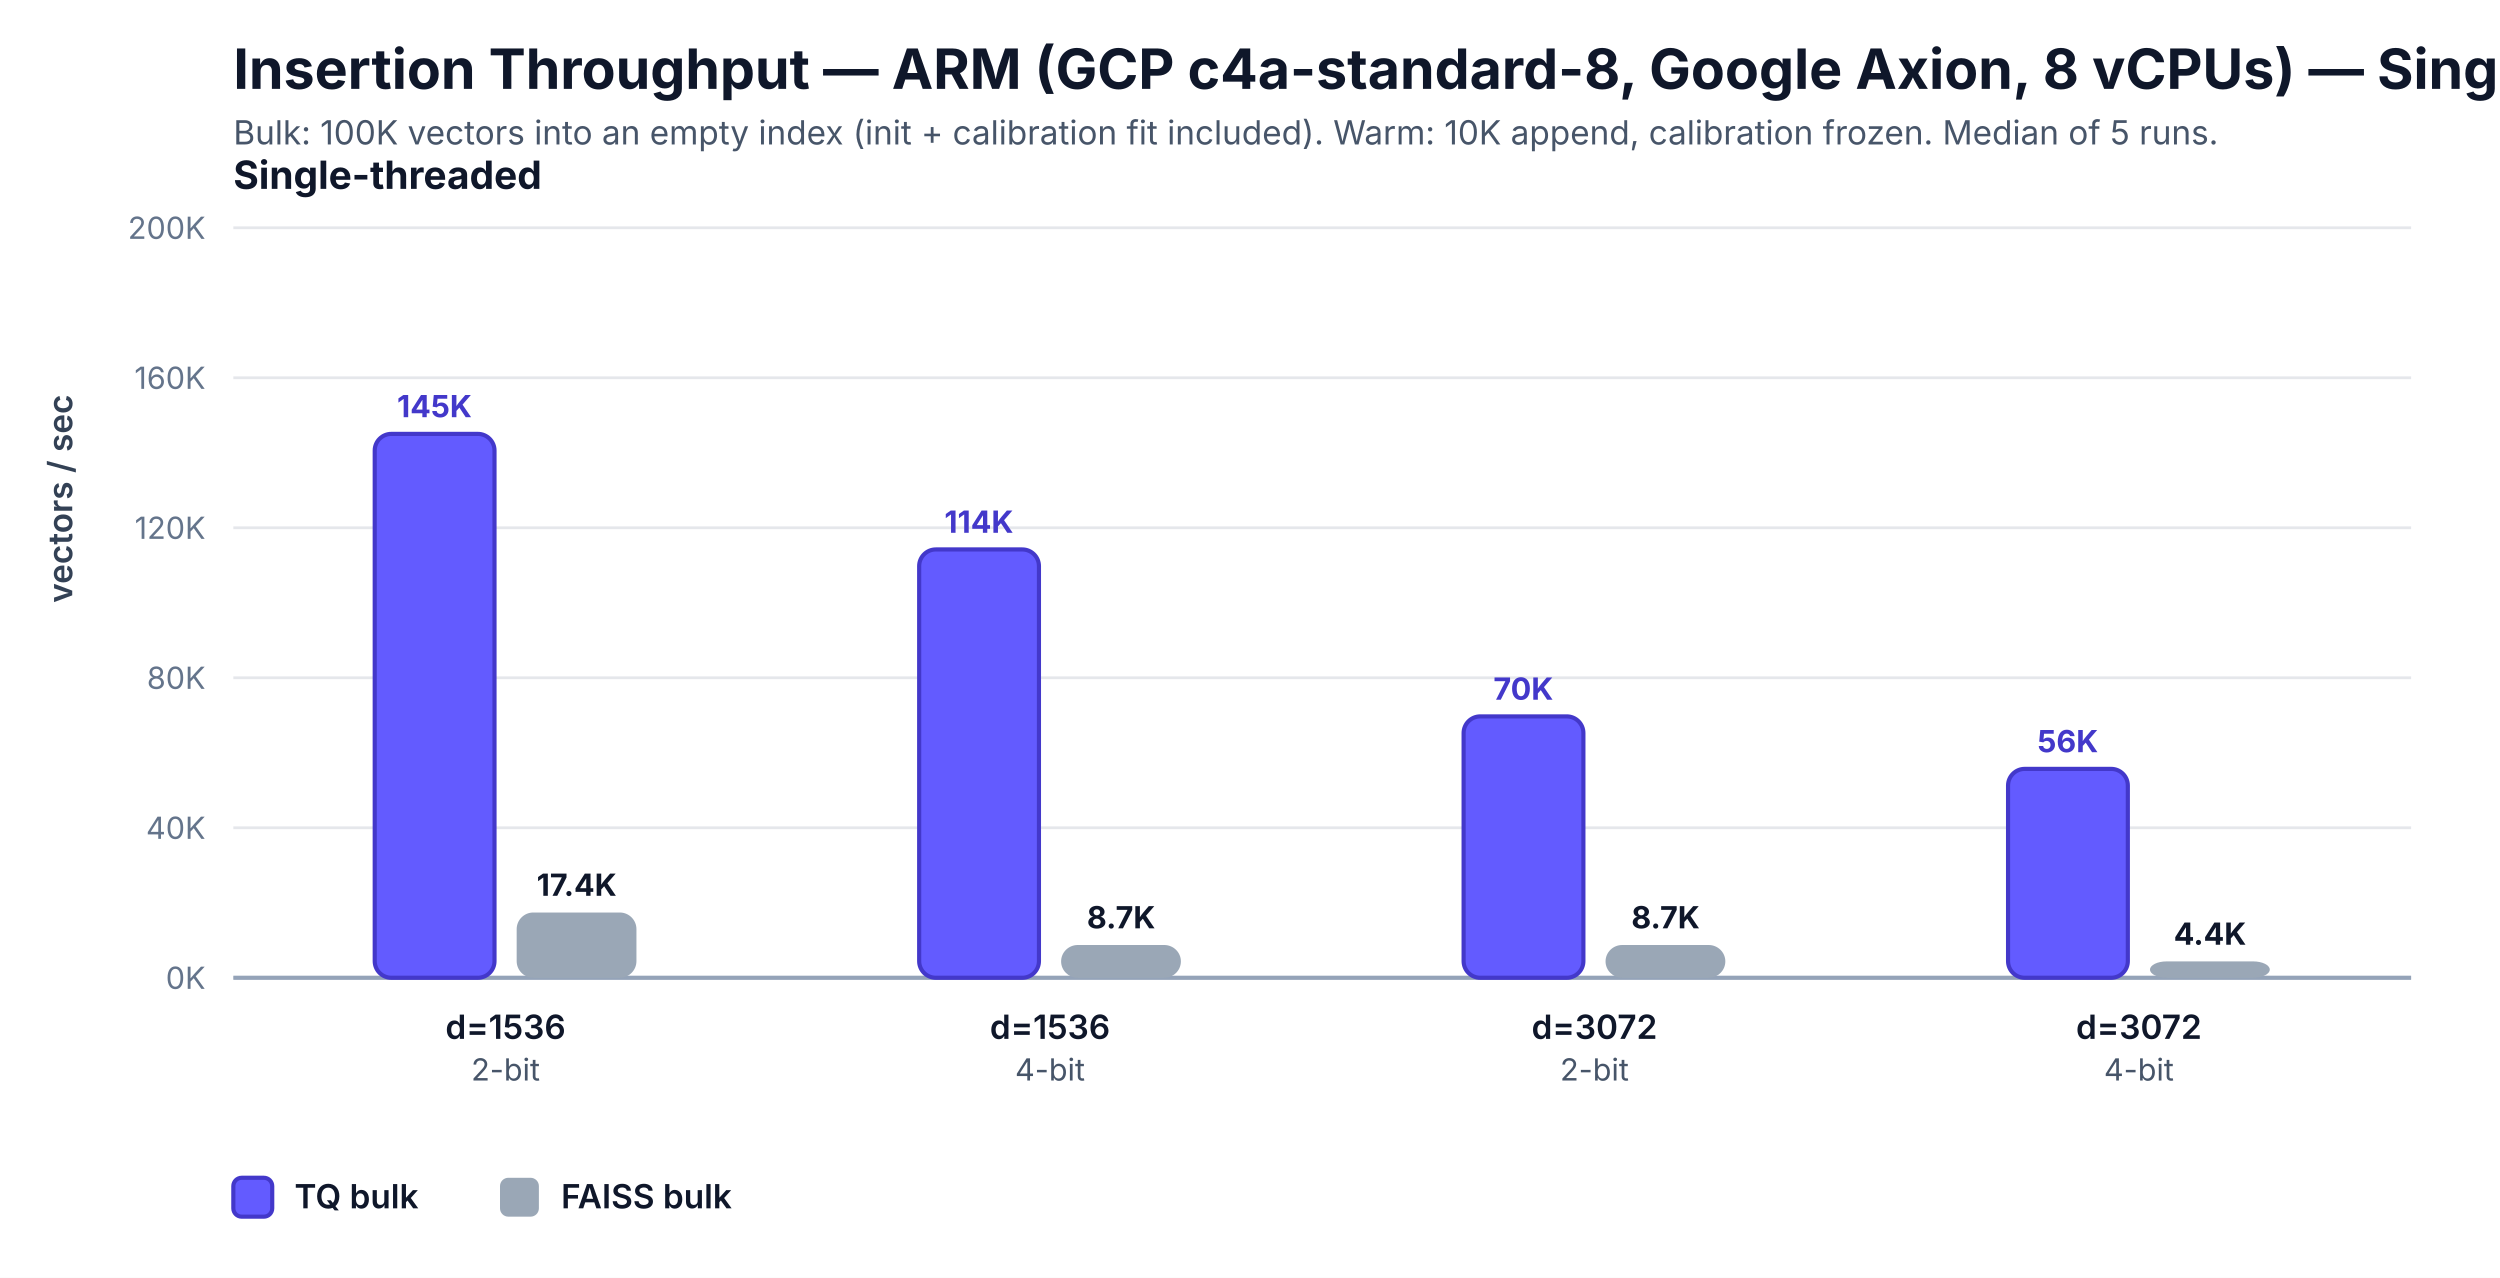
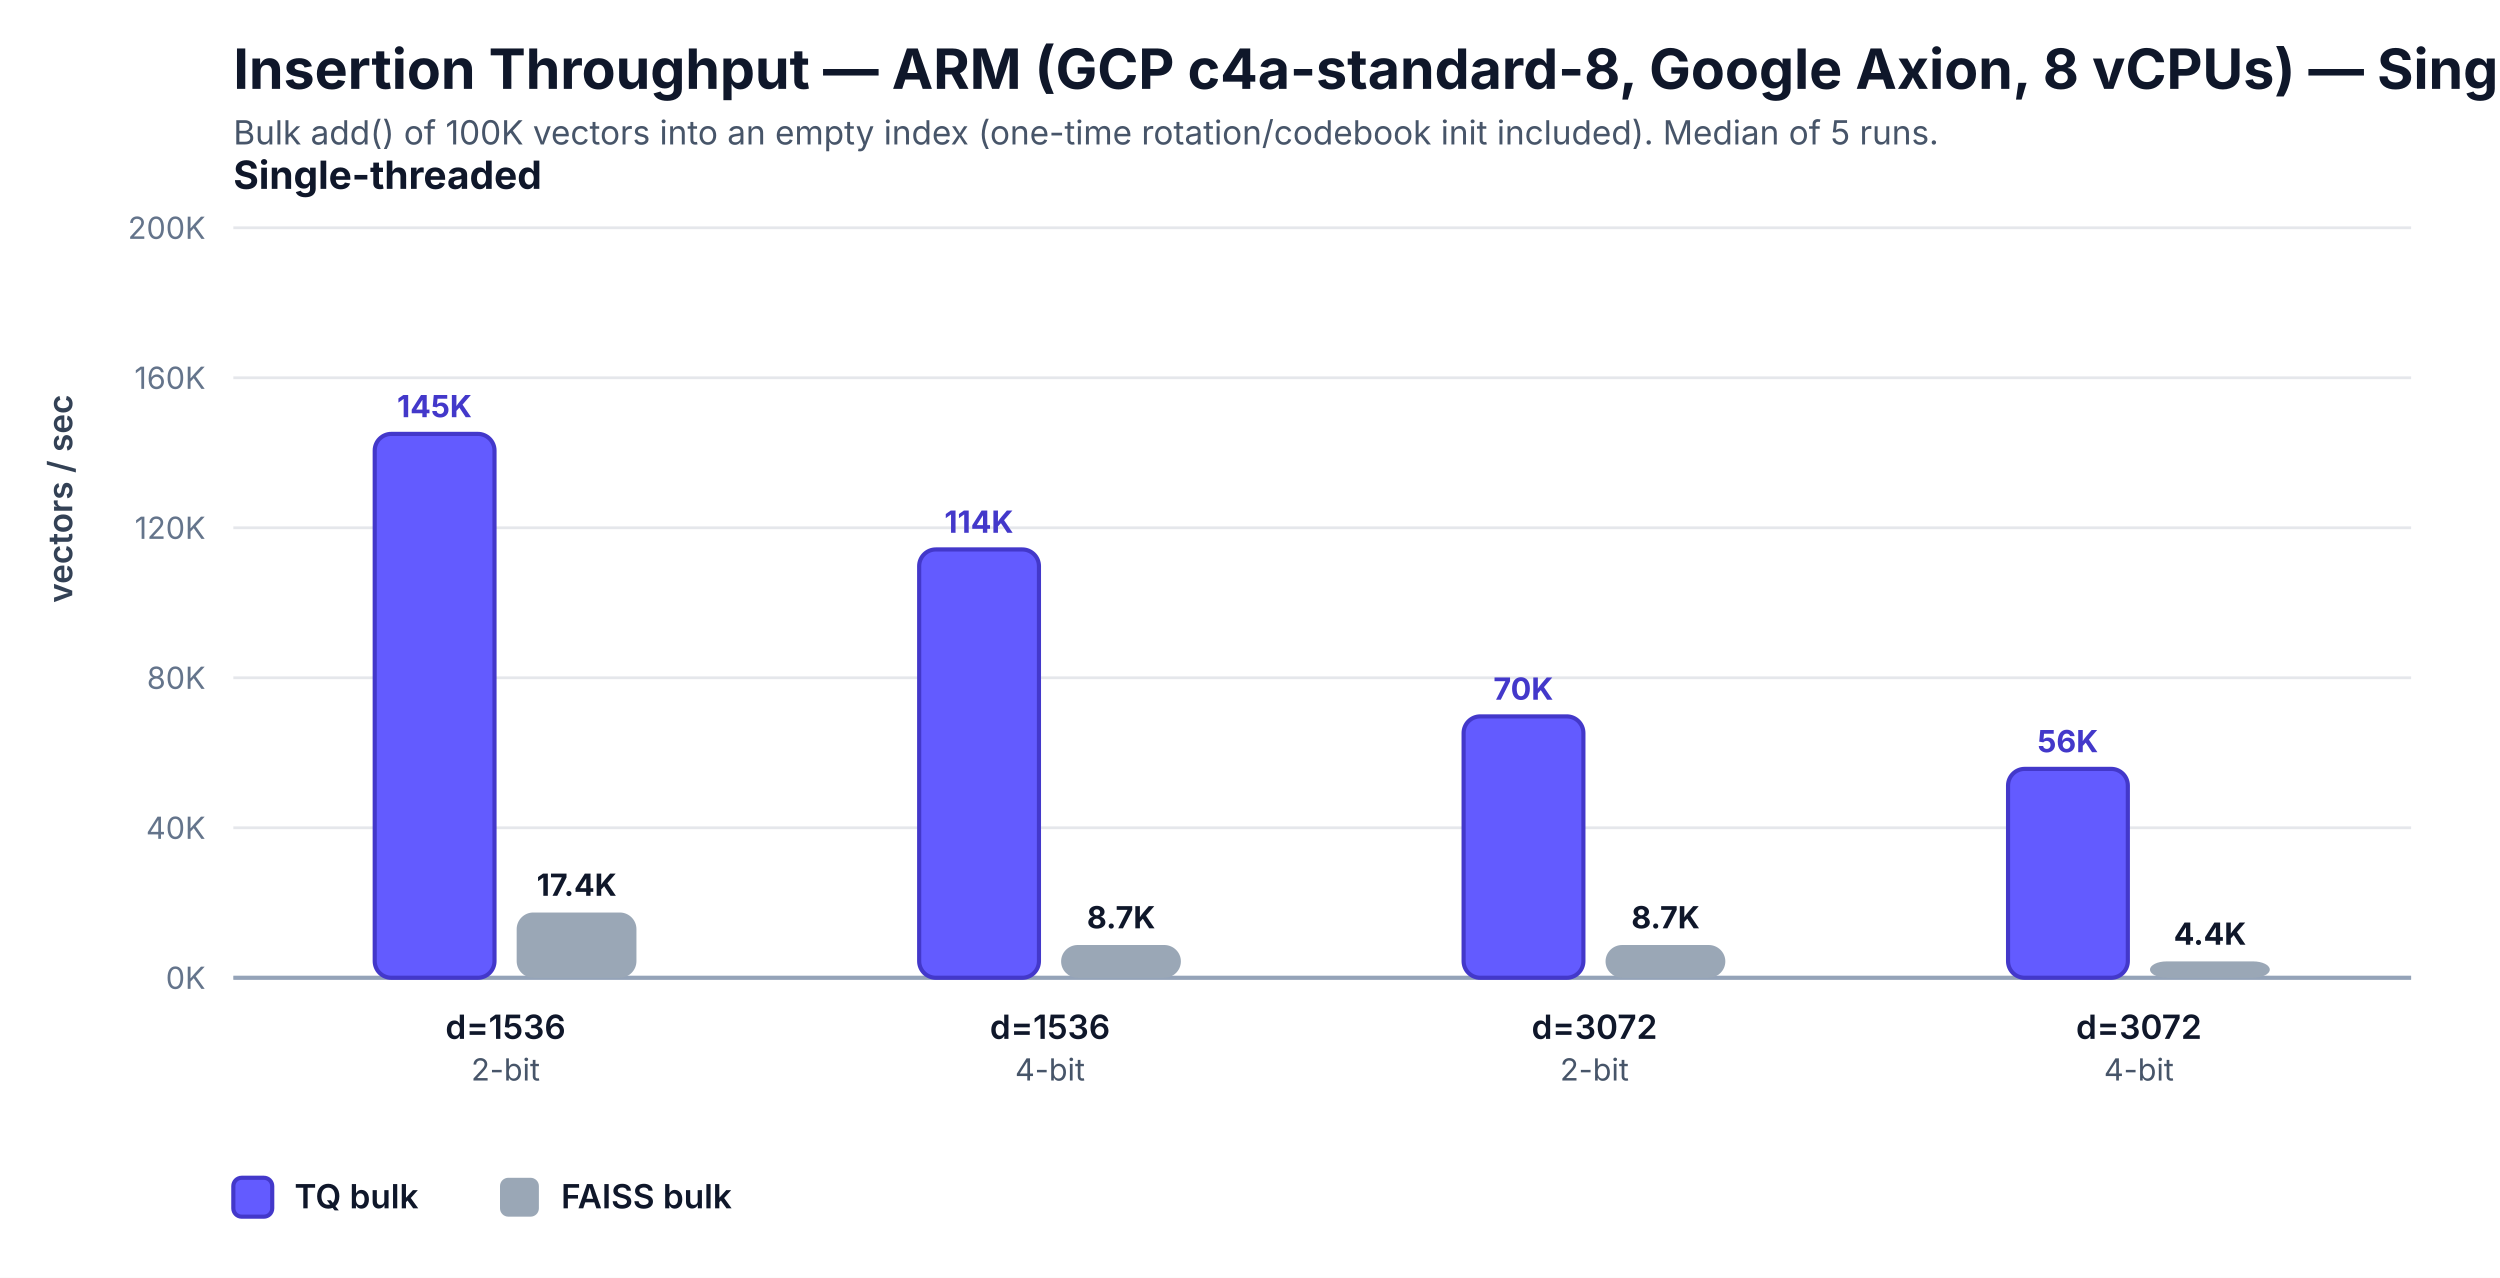
<svg xmlns="http://www.w3.org/2000/svg" width="900" height="460" viewBox="0 0 900 460" role="img" aria-label="Insertion Throughput — ARM (GCP c4a-standard-8, Google Axion, 8 vCPUs) — Single-threaded">
  <style>
  .title { font: 700 20px -apple-system, BlinkMacSystemFont, "Segoe UI", sans-serif; fill: #0f172a; }
  .subtitle { font: 400 12px -apple-system, BlinkMacSystemFont, "Segoe UI", sans-serif; fill: #475569; }
  .panel { font: 700 14px -apple-system, BlinkMacSystemFont, "Segoe UI", sans-serif; fill: #0f172a; }
  .label { font: 600 12px -apple-system, BlinkMacSystemFont, "Segoe UI", sans-serif; fill: #0f172a; }
  .secondary { font: 400 11px -apple-system, BlinkMacSystemFont, "Segoe UI", sans-serif; fill: #475569; }
  .tick { font: 400 11px -apple-system, BlinkMacSystemFont, "Segoe UI", sans-serif; fill: #64748b; }
  .value { font: 700 11px -apple-system, BlinkMacSystemFont, "Segoe UI", sans-serif; fill: #0f172a; }
  .value-accent { font: 700 11px -apple-system, BlinkMacSystemFont, "Segoe UI", sans-serif; fill: #4338ca; }
  .axis { font: 600 12px -apple-system, BlinkMacSystemFont, "Segoe UI", sans-serif; fill: #334155; }
  .legend { font: 600 12px -apple-system, BlinkMacSystemFont, "Segoe UI", sans-serif; fill: #0f172a; }
</style>
  <rect width="100%" height="100%" fill="#ffffff" />
  <text x="84" y="32" class="title">Insertion Throughput — ARM (GCP c4a-standard-8, Google Axion, 8 vCPUs) — Single-threaded</text>
-   <text x="84" y="52" class="subtitle">Bulk: 100K vectors into an empty index (init + calibration fit included). Warm: 10K append, calibration frozen. Median of 5 runs.</text>
+   <text x="84" y="52" class="subtitle">Bulk add() of 100K vectors into an empty index (one-time rotation/codebook init included). Median of 5 runs.</text>
  <line x1="84" y1="352.0" x2="868" y2="352.0" stroke="#e5e7eb" stroke-width="1" />
  <text x="74" y="356.0" text-anchor="end" class="tick">0K</text>
  <line x1="84" y1="298.0" x2="868" y2="298.0" stroke="#e5e7eb" stroke-width="1" />
  <text x="74" y="302.0" text-anchor="end" class="tick">40K</text>
  <line x1="84" y1="244.0" x2="868" y2="244.0" stroke="#e5e7eb" stroke-width="1" />
  <text x="74" y="248.0" text-anchor="end" class="tick">80K</text>
  <line x1="84" y1="190.0" x2="868" y2="190.0" stroke="#e5e7eb" stroke-width="1" />
  <text x="74" y="194.0" text-anchor="end" class="tick">120K</text>
  <line x1="84" y1="136.0" x2="868" y2="136.0" stroke="#e5e7eb" stroke-width="1" />
  <text x="74" y="140.0" text-anchor="end" class="tick">160K</text>
  <line x1="84" y1="82.0" x2="868" y2="82.0" stroke="#e5e7eb" stroke-width="1" />
  <text x="74" y="86.0" text-anchor="end" class="tick">200K</text>
  <line x1="84" y1="352.0" x2="868" y2="352.0" stroke="#94a3b8" stroke-width="1.5" />
  <text x="84" y="68" class="panel">Single-threaded</text>
  <rect x="134.9" y="156.2" width="43.12" height="195.8" rx="6" fill="#635bff" stroke="#4338ca" stroke-width="1.5" />
  <text x="156.4" y="150.2" text-anchor="middle" class="value-accent">145K</text>
  <rect x="186.0" y="328.5" width="43.12" height="23.5" rx="6" fill="#9aa7b6" />
  <text x="207.6" y="322.5" text-anchor="middle" class="value">17.4K</text>
  <text x="182.0" y="374" text-anchor="middle" class="label">d=1536</text>
  <text x="182.0" y="389" text-anchor="middle" class="secondary">2-bit</text>
  <rect x="330.9" y="197.8" width="43.12" height="154.2" rx="6" fill="#635bff" stroke="#4338ca" stroke-width="1.5" />
  <text x="352.4" y="191.8" text-anchor="middle" class="value-accent">114K</text>
  <rect x="382.0" y="340.2" width="43.12" height="11.8" rx="6" fill="#9aa7b6" />
  <text x="403.6" y="334.2" text-anchor="middle" class="value">8.7K</text>
  <text x="378.0" y="374" text-anchor="middle" class="label">d=1536</text>
  <text x="378.0" y="389" text-anchor="middle" class="secondary">4-bit</text>
  <rect x="526.9" y="257.9" width="43.12" height="94.1" rx="6" fill="#635bff" stroke="#4338ca" stroke-width="1.5" />
  <text x="548.4" y="251.9" text-anchor="middle" class="value-accent">70K</text>
  <rect x="578.0" y="340.2" width="43.12" height="11.8" rx="6" fill="#9aa7b6" />
  <text x="599.6" y="334.2" text-anchor="middle" class="value">8.7K</text>
  <text x="574.0" y="374" text-anchor="middle" class="label">d=3072</text>
  <text x="574.0" y="389" text-anchor="middle" class="secondary">2-bit</text>
  <rect x="722.9" y="276.8" width="43.12" height="75.2" rx="6" fill="#635bff" stroke="#4338ca" stroke-width="1.5" />
  <text x="744.4" y="270.8" text-anchor="middle" class="value-accent">56K</text>
  <rect x="774.0" y="346.1" width="43.12" height="5.9" rx="6" fill="#9aa7b6" />
  <text x="795.6" y="340.1" text-anchor="middle" class="value">4.4K</text>
  <text x="770.0" y="374" text-anchor="middle" class="label">d=3072</text>
  <text x="770.0" y="389" text-anchor="middle" class="secondary">4-bit</text>
  <text x="26" y="217.0" transform="rotate(-90, 26, 217.0)" class="axis">vectors / sec</text>
  <rect x="84" y="424" width="14" height="14" rx="3" fill="#635bff" stroke="#4338ca" stroke-width="1.5" />
  <text x="106" y="435" class="legend">TQ bulk</text>
  <rect x="180" y="424" width="14" height="14" rx="3" fill="#9aa7b6" />
  <text x="202" y="435" class="legend">FAISS bulk</text>
</svg>
